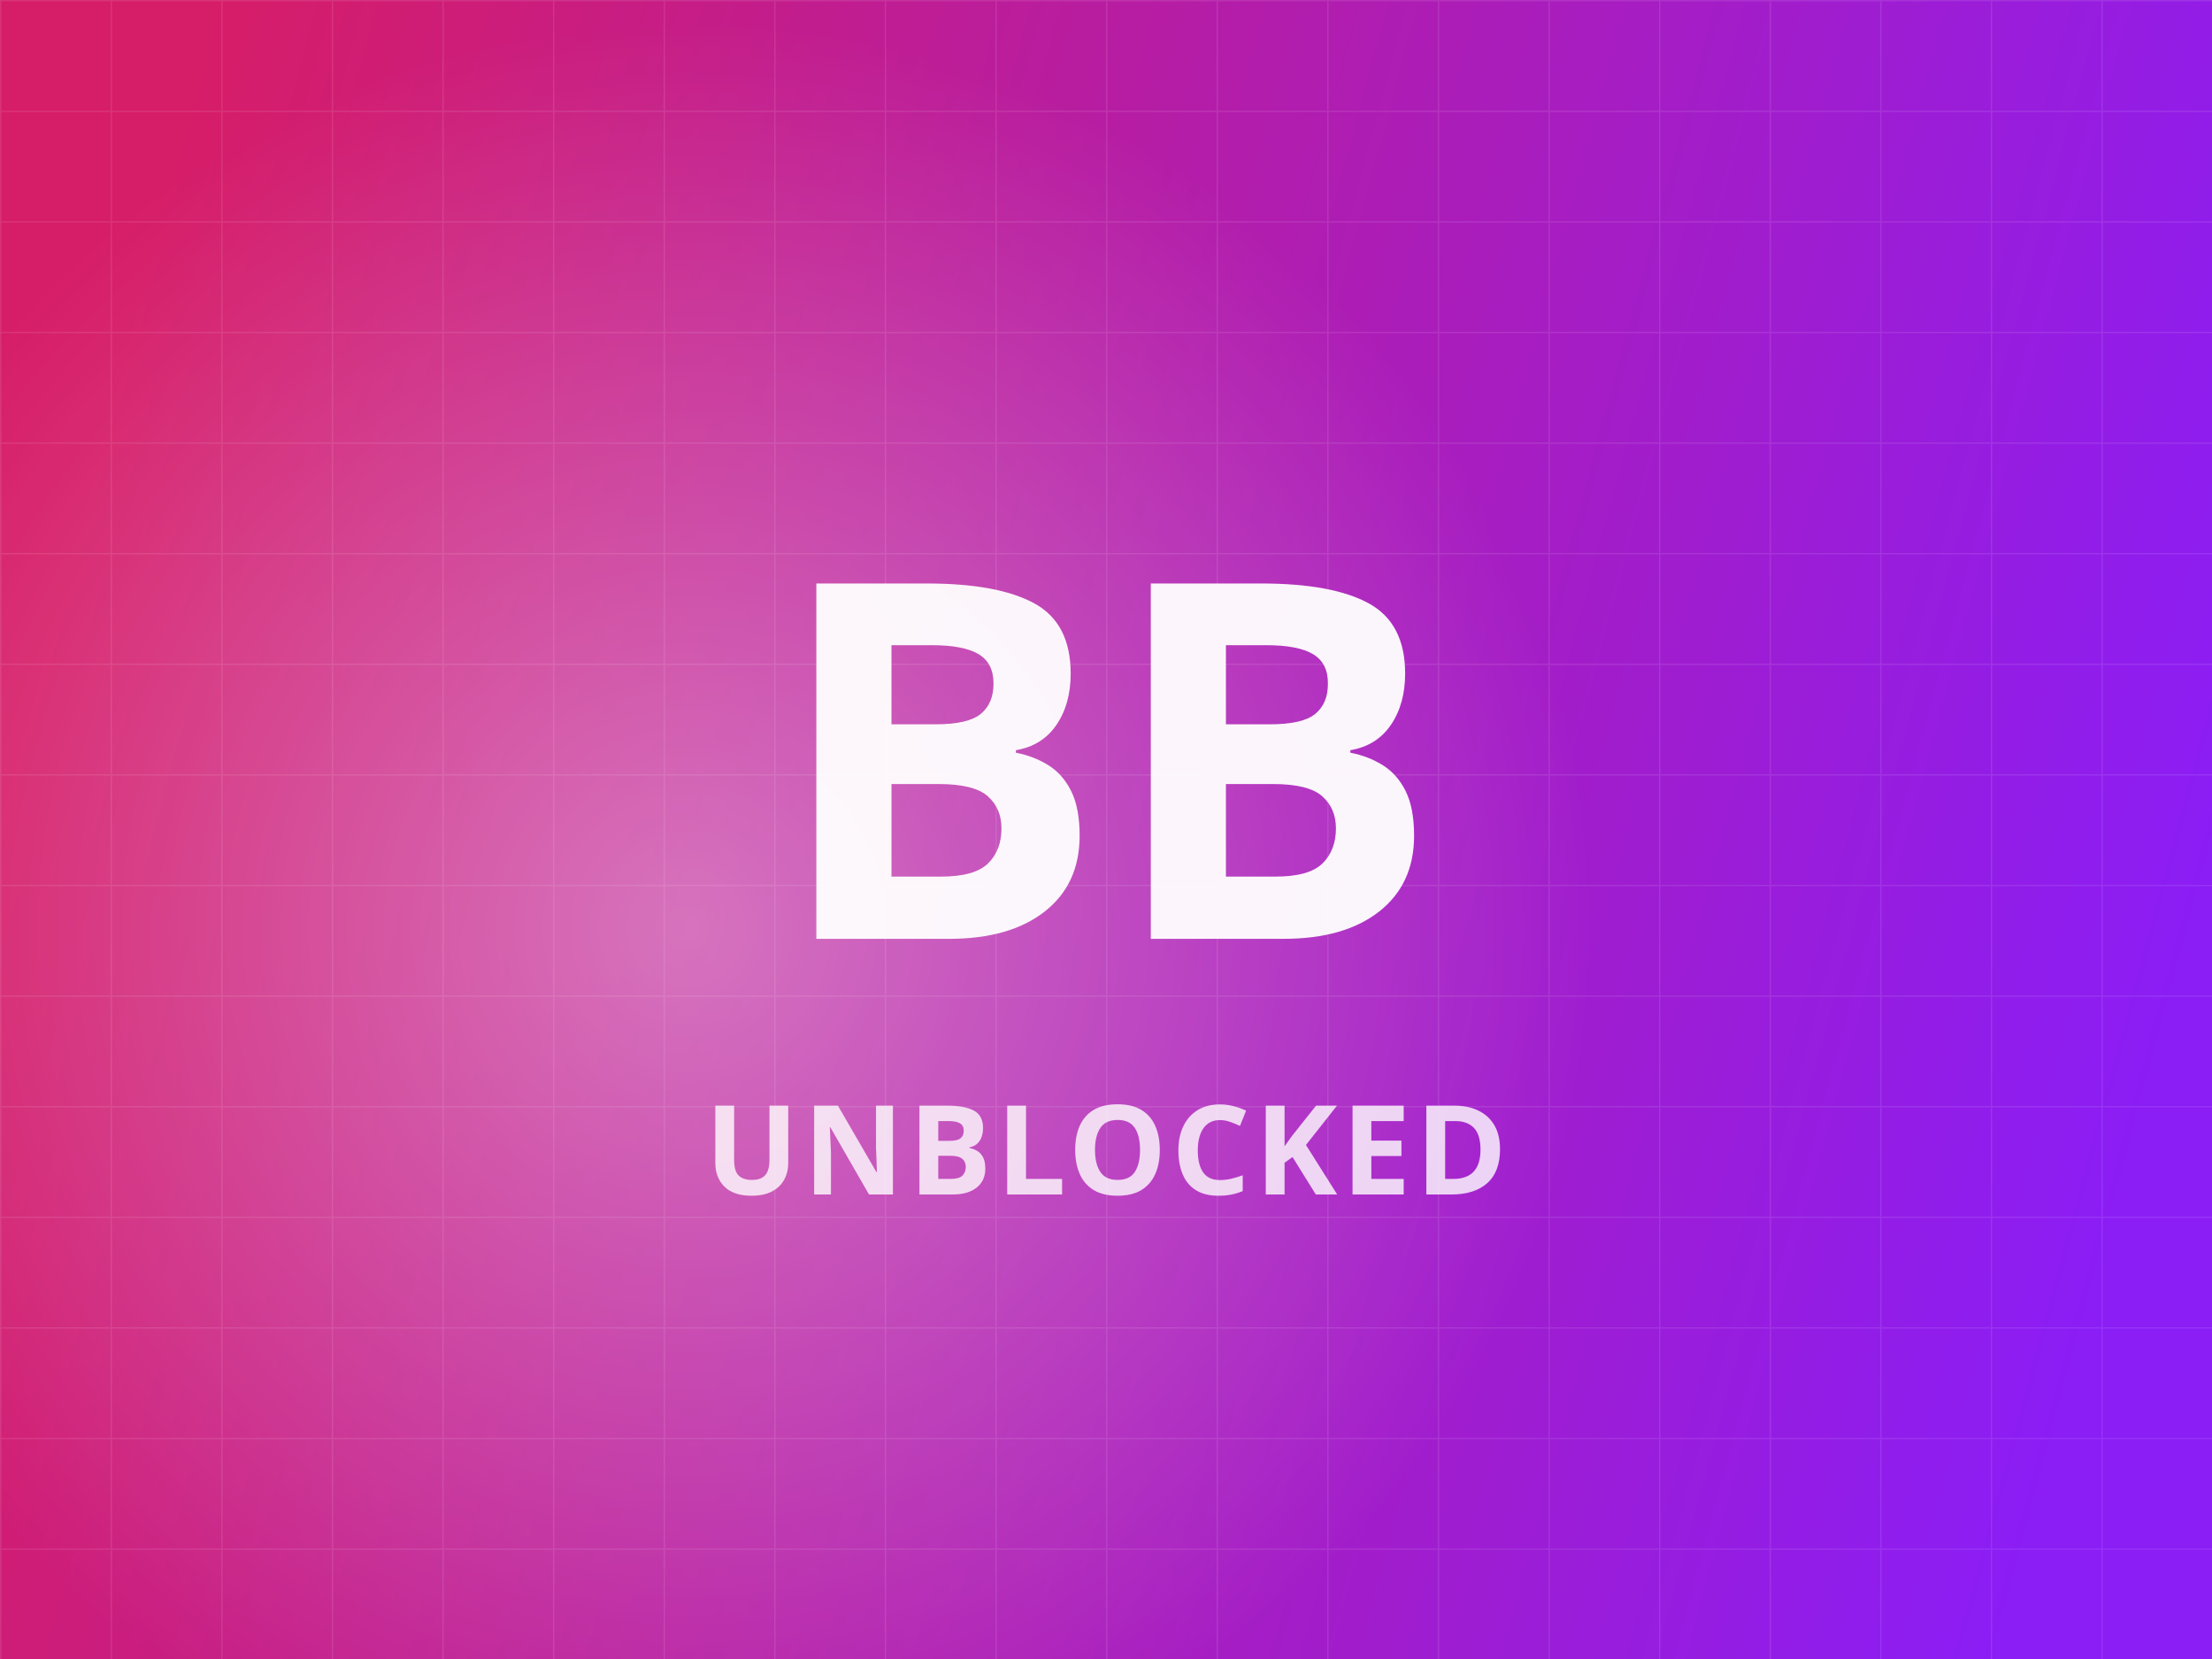
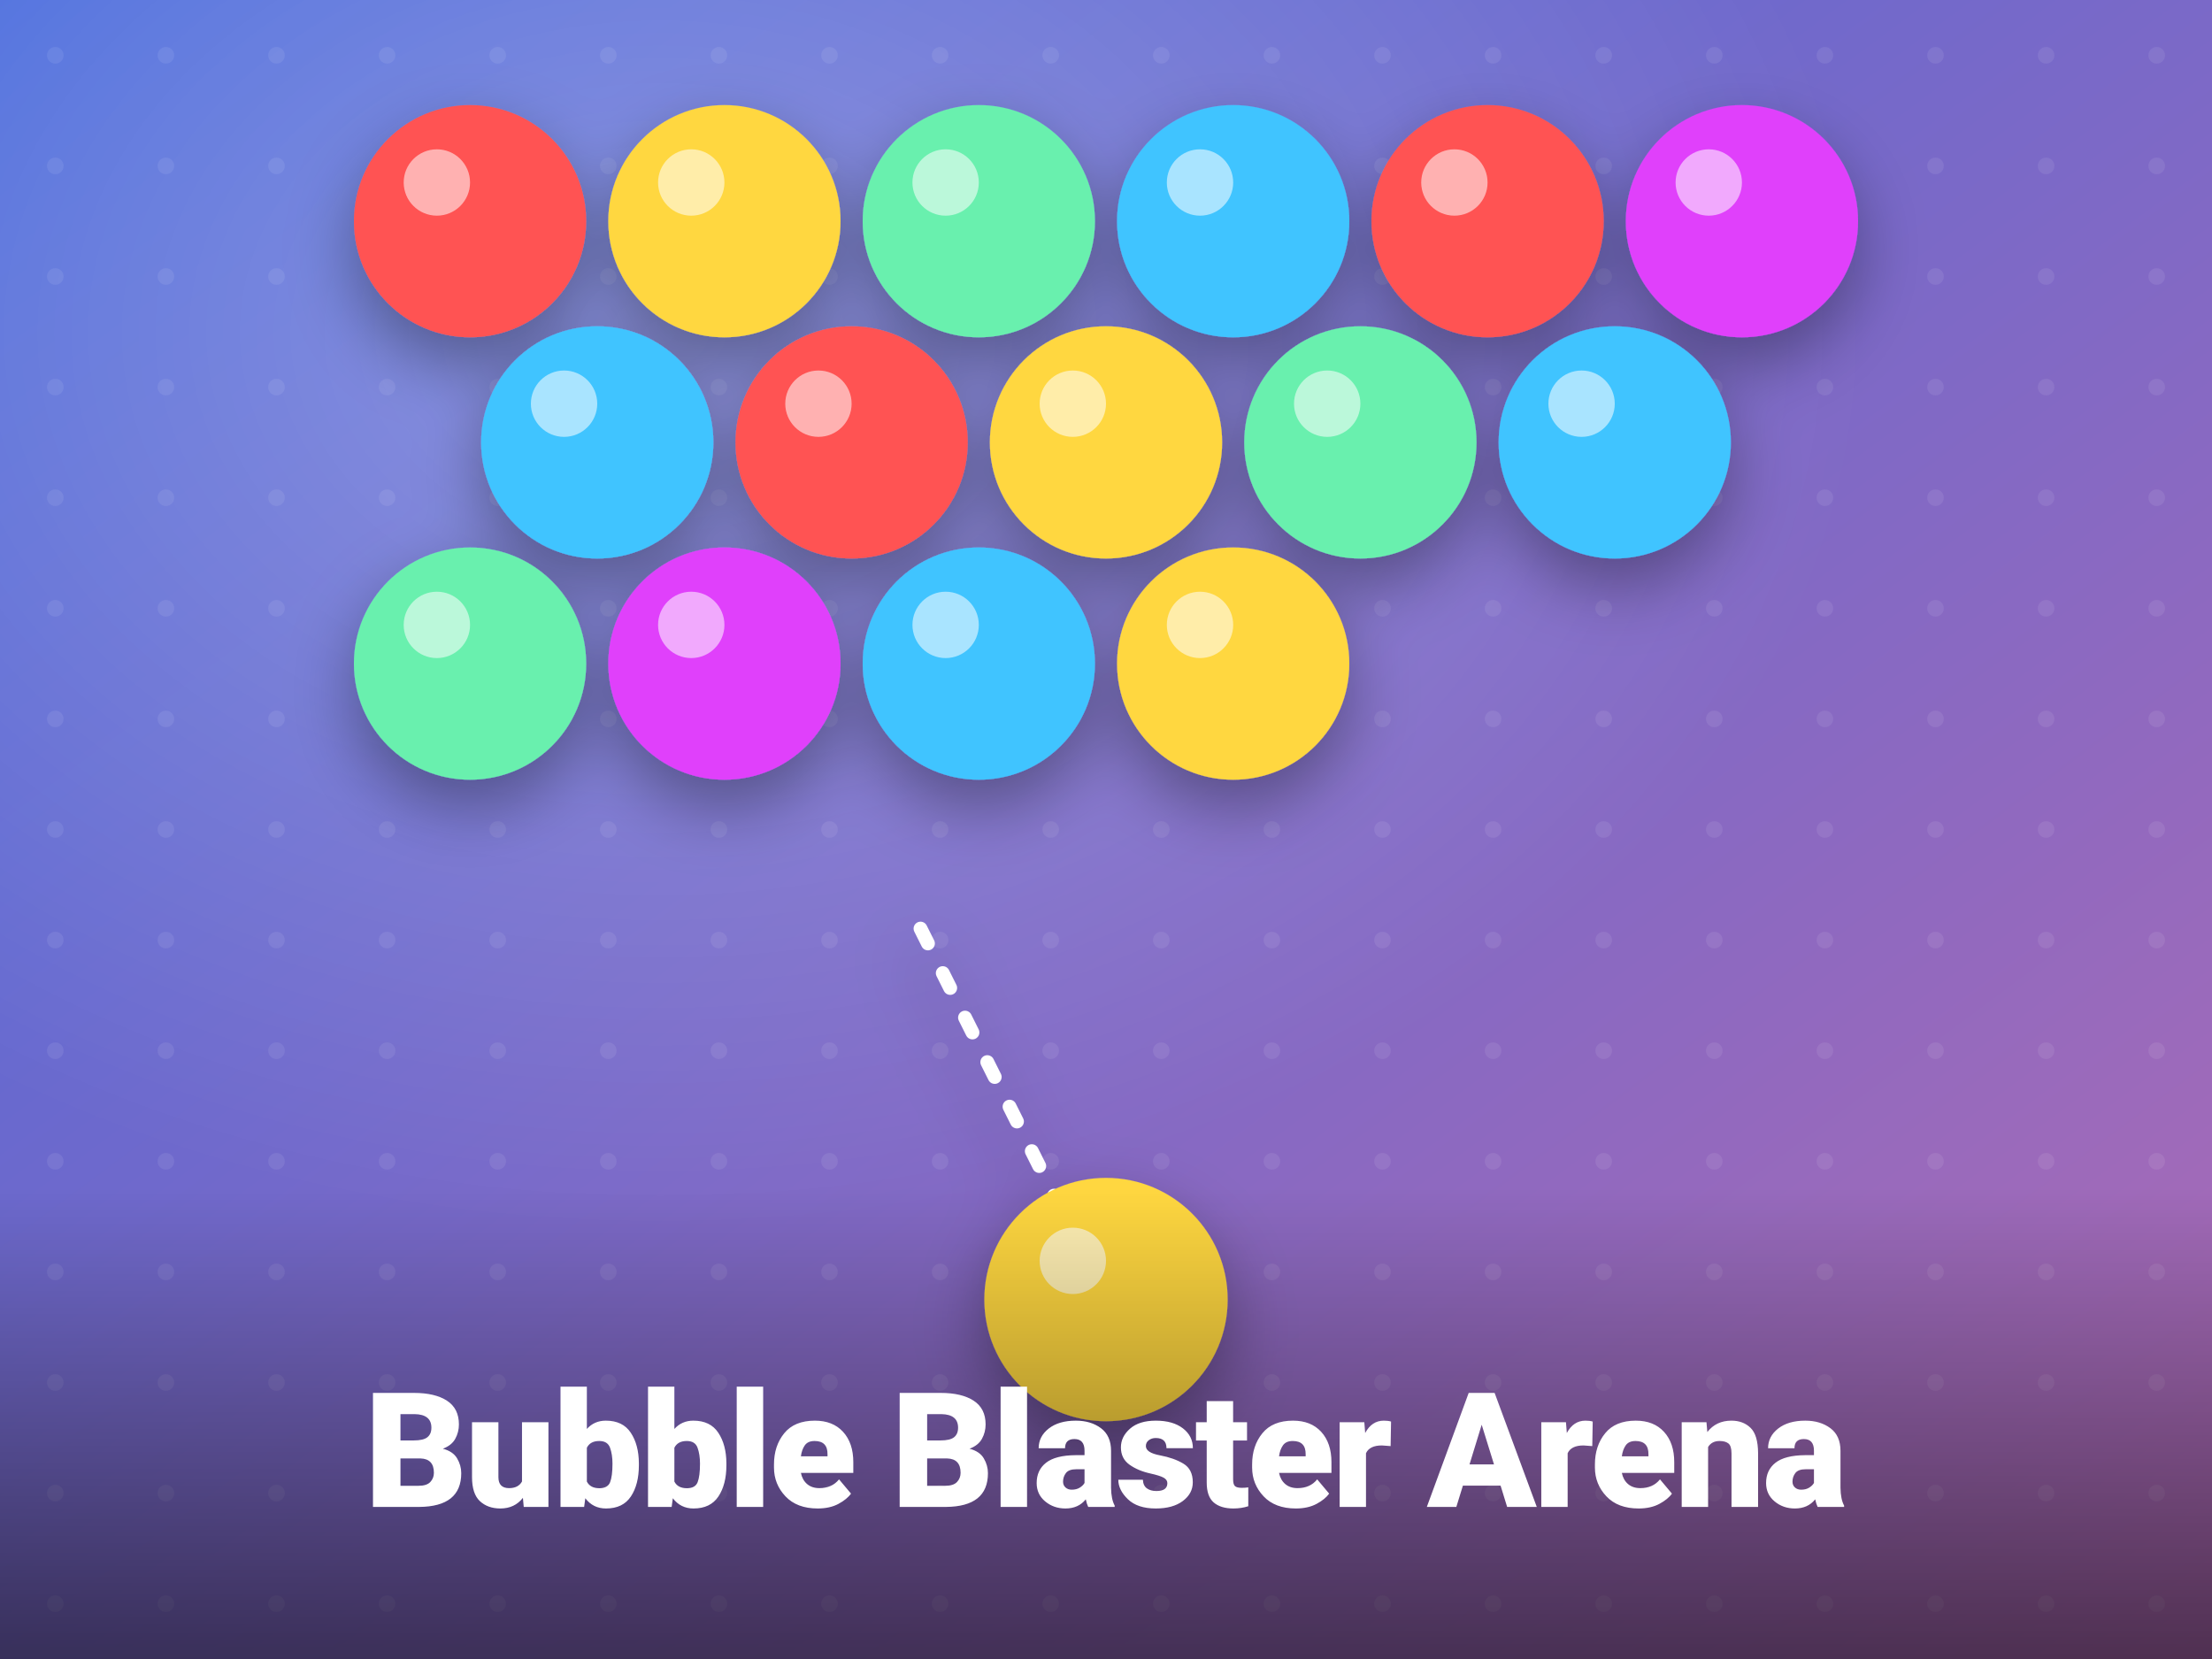
<svg xmlns="http://www.w3.org/2000/svg" width="800" height="600" viewBox="0 0 800 600" role="img" aria-label="Bubble Blaster Arena">
  <defs>
-     <linearGradient id="g" gradientTransform="rotate(11 .5 .5)">
-       <stop offset="0%" stop-color="#d61d68" />
-       <stop offset="100%" stop-color="#8b1df5" />
+     <linearGradient id="bg" x1="0" y1="0" x2="1" y2="1">
+       <stop offset="0" stop-color="#4568dc" />
+       <stop offset="1" stop-color="#b06ab3" />
    </linearGradient>
-     <radialGradient id="glow">
-       <stop offset="0%" stop-color="#ffffff" stop-opacity=".38" />
-       <stop offset="100%" stop-color="#ffffff" stop-opacity="0" />
+     <radialGradient id="hl" cx=".3" cy=".2" r=".9">
+       <stop offset="0" stop-color="#fff" stop-opacity=".28" />
+       <stop offset=".6" stop-color="#fff" stop-opacity="0" />
    </radialGradient>
-     <pattern id="grid" width="40" height="40" patternUnits="userSpaceOnUse">
-       <path d="M40 0H0v40" fill="none" stroke="#ffffff" stroke-opacity=".10" stroke-width="1" />
-     </pattern>
+     <linearGradient id="fade" x1="0" y1="0" x2="0" y2="1">
+       <stop offset="0" stop-color="#000" stop-opacity="0" />
+       <stop offset="1" stop-color="#000" stop-opacity=".55" />
+     </linearGradient>
+     <filter id="sh" x="-20%" y="-20%" width="140%" height="140%">
+       <feDropShadow dx="0" dy="10" stdDeviation="12" flood-color="#000" flood-opacity=".35" />
+     </filter>
  </defs>
-   <rect width="800" height="600" fill="url(#g)" />
-   <rect width="800" height="600" fill="url(#grid)" />
-   <circle cx="248" cy="336" r="330" fill="url(#glow)" />
-   <text x="50%" y="46%" text-anchor="middle" dominant-baseline="middle" font-family="ui-sans-serif, system-ui, sans-serif" font-size="180" font-weight="800" fill="#ffffff" fill-opacity=".95">BB</text>
-   <text x="50%" y="72%" text-anchor="middle" font-family="ui-sans-serif, system-ui, sans-serif" font-size="45" font-weight="600" letter-spacing="1.5" fill="#ffffff" fill-opacity=".8">UNBLOCKED</text>
+   <rect width="800" height="600" fill="url(#bg)" />
+   <g fill="#fff" fill-opacity="0.08">
+     <circle cx="20" cy="20" r="3" />
+     <circle cx="20" cy="60" r="3" />
+     <circle cx="20" cy="100" r="3" />
+     <circle cx="20" cy="140" r="3" />
+     <circle cx="20" cy="180" r="3" />
+     <circle cx="20" cy="220" r="3" />
+     <circle cx="20" cy="260" r="3" />
+     <circle cx="20" cy="300" r="3" />
+     <circle cx="20" cy="340" r="3" />
+     <circle cx="20" cy="380" r="3" />
+     <circle cx="20" cy="420" r="3" />
+     <circle cx="20" cy="460" r="3" />
+     <circle cx="20" cy="500" r="3" />
+     <circle cx="20" cy="540" r="3" />
+     <circle cx="20" cy="580" r="3" />
+     <circle cx="60" cy="20" r="3" />
+     <circle cx="60" cy="60" r="3" />
+     <circle cx="60" cy="100" r="3" />
+     <circle cx="60" cy="140" r="3" />
+     <circle cx="60" cy="180" r="3" />
+     <circle cx="60" cy="220" r="3" />
+     <circle cx="60" cy="260" r="3" />
+     <circle cx="60" cy="300" r="3" />
+     <circle cx="60" cy="340" r="3" />
+     <circle cx="60" cy="380" r="3" />
+     <circle cx="60" cy="420" r="3" />
+     <circle cx="60" cy="460" r="3" />
+     <circle cx="60" cy="500" r="3" />
+     <circle cx="60" cy="540" r="3" />
+     <circle cx="60" cy="580" r="3" />
+     <circle cx="100" cy="20" r="3" />
+     <circle cx="100" cy="60" r="3" />
+     <circle cx="100" cy="100" r="3" />
+     <circle cx="100" cy="140" r="3" />
+     <circle cx="100" cy="180" r="3" />
+     <circle cx="100" cy="220" r="3" />
+     <circle cx="100" cy="260" r="3" />
+     <circle cx="100" cy="300" r="3" />
+     <circle cx="100" cy="340" r="3" />
+     <circle cx="100" cy="380" r="3" />
+     <circle cx="100" cy="420" r="3" />
+     <circle cx="100" cy="460" r="3" />
+     <circle cx="100" cy="500" r="3" />
+     <circle cx="100" cy="540" r="3" />
+     <circle cx="100" cy="580" r="3" />
+     <circle cx="140" cy="20" r="3" />
+     <circle cx="140" cy="60" r="3" />
+     <circle cx="140" cy="100" r="3" />
+     <circle cx="140" cy="140" r="3" />
+     <circle cx="140" cy="180" r="3" />
+     <circle cx="140" cy="220" r="3" />
+     <circle cx="140" cy="260" r="3" />
+     <circle cx="140" cy="300" r="3" />
+     <circle cx="140" cy="340" r="3" />
+     <circle cx="140" cy="380" r="3" />
+     <circle cx="140" cy="420" r="3" />
+     <circle cx="140" cy="460" r="3" />
+     <circle cx="140" cy="500" r="3" />
+     <circle cx="140" cy="540" r="3" />
+     <circle cx="140" cy="580" r="3" />
+     <circle cx="180" cy="20" r="3" />
+     <circle cx="180" cy="60" r="3" />
+     <circle cx="180" cy="100" r="3" />
+     <circle cx="180" cy="140" r="3" />
+     <circle cx="180" cy="180" r="3" />
+     <circle cx="180" cy="220" r="3" />
+     <circle cx="180" cy="260" r="3" />
+     <circle cx="180" cy="300" r="3" />
+     <circle cx="180" cy="340" r="3" />
+     <circle cx="180" cy="380" r="3" />
+     <circle cx="180" cy="420" r="3" />
+     <circle cx="180" cy="460" r="3" />
+     <circle cx="180" cy="500" r="3" />
+     <circle cx="180" cy="540" r="3" />
+     <circle cx="180" cy="580" r="3" />
+     <circle cx="220" cy="20" r="3" />
+     <circle cx="220" cy="60" r="3" />
+     <circle cx="220" cy="100" r="3" />
+     <circle cx="220" cy="140" r="3" />
+     <circle cx="220" cy="180" r="3" />
+     <circle cx="220" cy="220" r="3" />
+     <circle cx="220" cy="260" r="3" />
+     <circle cx="220" cy="300" r="3" />
+     <circle cx="220" cy="340" r="3" />
+     <circle cx="220" cy="380" r="3" />
+     <circle cx="220" cy="420" r="3" />
+     <circle cx="220" cy="460" r="3" />
+     <circle cx="220" cy="500" r="3" />
+     <circle cx="220" cy="540" r="3" />
+     <circle cx="220" cy="580" r="3" />
+     <circle cx="260" cy="20" r="3" />
+     <circle cx="260" cy="60" r="3" />
+     <circle cx="260" cy="100" r="3" />
+     <circle cx="260" cy="140" r="3" />
+     <circle cx="260" cy="180" r="3" />
+     <circle cx="260" cy="220" r="3" />
+     <circle cx="260" cy="260" r="3" />
+     <circle cx="260" cy="300" r="3" />
+     <circle cx="260" cy="340" r="3" />
+     <circle cx="260" cy="380" r="3" />
+     <circle cx="260" cy="420" r="3" />
+     <circle cx="260" cy="460" r="3" />
+     <circle cx="260" cy="500" r="3" />
+     <circle cx="260" cy="540" r="3" />
+     <circle cx="260" cy="580" r="3" />
+     <circle cx="300" cy="20" r="3" />
+     <circle cx="300" cy="60" r="3" />
+     <circle cx="300" cy="100" r="3" />
+     <circle cx="300" cy="140" r="3" />
+     <circle cx="300" cy="180" r="3" />
+     <circle cx="300" cy="220" r="3" />
+     <circle cx="300" cy="260" r="3" />
+     <circle cx="300" cy="300" r="3" />
+     <circle cx="300" cy="340" r="3" />
+     <circle cx="300" cy="380" r="3" />
+     <circle cx="300" cy="420" r="3" />
+     <circle cx="300" cy="460" r="3" />
+     <circle cx="300" cy="500" r="3" />
+     <circle cx="300" cy="540" r="3" />
+     <circle cx="300" cy="580" r="3" />
+     <circle cx="340" cy="20" r="3" />
+     <circle cx="340" cy="60" r="3" />
+     <circle cx="340" cy="100" r="3" />
+     <circle cx="340" cy="140" r="3" />
+     <circle cx="340" cy="180" r="3" />
+     <circle cx="340" cy="220" r="3" />
+     <circle cx="340" cy="260" r="3" />
+     <circle cx="340" cy="300" r="3" />
+     <circle cx="340" cy="340" r="3" />
+     <circle cx="340" cy="380" r="3" />
+     <circle cx="340" cy="420" r="3" />
+     <circle cx="340" cy="460" r="3" />
+     <circle cx="340" cy="500" r="3" />
+     <circle cx="340" cy="540" r="3" />
+     <circle cx="340" cy="580" r="3" />
+     <circle cx="380" cy="20" r="3" />
+     <circle cx="380" cy="60" r="3" />
+     <circle cx="380" cy="100" r="3" />
+     <circle cx="380" cy="140" r="3" />
+     <circle cx="380" cy="180" r="3" />
+     <circle cx="380" cy="220" r="3" />
+     <circle cx="380" cy="260" r="3" />
+     <circle cx="380" cy="300" r="3" />
+     <circle cx="380" cy="340" r="3" />
+     <circle cx="380" cy="380" r="3" />
+     <circle cx="380" cy="420" r="3" />
+     <circle cx="380" cy="460" r="3" />
+     <circle cx="380" cy="500" r="3" />
+     <circle cx="380" cy="540" r="3" />
+     <circle cx="380" cy="580" r="3" />
+     <circle cx="420" cy="20" r="3" />
+     <circle cx="420" cy="60" r="3" />
+     <circle cx="420" cy="100" r="3" />
+     <circle cx="420" cy="140" r="3" />
+     <circle cx="420" cy="180" r="3" />
+     <circle cx="420" cy="220" r="3" />
+     <circle cx="420" cy="260" r="3" />
+     <circle cx="420" cy="300" r="3" />
+     <circle cx="420" cy="340" r="3" />
+     <circle cx="420" cy="380" r="3" />
+     <circle cx="420" cy="420" r="3" />
+     <circle cx="420" cy="460" r="3" />
+     <circle cx="420" cy="500" r="3" />
+     <circle cx="420" cy="540" r="3" />
+     <circle cx="420" cy="580" r="3" />
+     <circle cx="460" cy="20" r="3" />
+     <circle cx="460" cy="60" r="3" />
+     <circle cx="460" cy="100" r="3" />
+     <circle cx="460" cy="140" r="3" />
+     <circle cx="460" cy="180" r="3" />
+     <circle cx="460" cy="220" r="3" />
+     <circle cx="460" cy="260" r="3" />
+     <circle cx="460" cy="300" r="3" />
+     <circle cx="460" cy="340" r="3" />
+     <circle cx="460" cy="380" r="3" />
+     <circle cx="460" cy="420" r="3" />
+     <circle cx="460" cy="460" r="3" />
+     <circle cx="460" cy="500" r="3" />
+     <circle cx="460" cy="540" r="3" />
+     <circle cx="460" cy="580" r="3" />
+     <circle cx="500" cy="20" r="3" />
+     <circle cx="500" cy="60" r="3" />
+     <circle cx="500" cy="100" r="3" />
+     <circle cx="500" cy="140" r="3" />
+     <circle cx="500" cy="180" r="3" />
+     <circle cx="500" cy="220" r="3" />
+     <circle cx="500" cy="260" r="3" />
+     <circle cx="500" cy="300" r="3" />
+     <circle cx="500" cy="340" r="3" />
+     <circle cx="500" cy="380" r="3" />
+     <circle cx="500" cy="420" r="3" />
+     <circle cx="500" cy="460" r="3" />
+     <circle cx="500" cy="500" r="3" />
+     <circle cx="500" cy="540" r="3" />
+     <circle cx="500" cy="580" r="3" />
+     <circle cx="540" cy="20" r="3" />
+     <circle cx="540" cy="60" r="3" />
+     <circle cx="540" cy="100" r="3" />
+     <circle cx="540" cy="140" r="3" />
+     <circle cx="540" cy="180" r="3" />
+     <circle cx="540" cy="220" r="3" />
+     <circle cx="540" cy="260" r="3" />
+     <circle cx="540" cy="300" r="3" />
+     <circle cx="540" cy="340" r="3" />
+     <circle cx="540" cy="380" r="3" />
+     <circle cx="540" cy="420" r="3" />
+     <circle cx="540" cy="460" r="3" />
+     <circle cx="540" cy="500" r="3" />
+     <circle cx="540" cy="540" r="3" />
+     <circle cx="540" cy="580" r="3" />
+     <circle cx="580" cy="20" r="3" />
+     <circle cx="580" cy="60" r="3" />
+     <circle cx="580" cy="100" r="3" />
+     <circle cx="580" cy="140" r="3" />
+     <circle cx="580" cy="180" r="3" />
+     <circle cx="580" cy="220" r="3" />
+     <circle cx="580" cy="260" r="3" />
+     <circle cx="580" cy="300" r="3" />
+     <circle cx="580" cy="340" r="3" />
+     <circle cx="580" cy="380" r="3" />
+     <circle cx="580" cy="420" r="3" />
+     <circle cx="580" cy="460" r="3" />
+     <circle cx="580" cy="500" r="3" />
+     <circle cx="580" cy="540" r="3" />
+     <circle cx="580" cy="580" r="3" />
+     <circle cx="620" cy="20" r="3" />
+     <circle cx="620" cy="60" r="3" />
+     <circle cx="620" cy="100" r="3" />
+     <circle cx="620" cy="140" r="3" />
+     <circle cx="620" cy="180" r="3" />
+     <circle cx="620" cy="220" r="3" />
+     <circle cx="620" cy="260" r="3" />
+     <circle cx="620" cy="300" r="3" />
+     <circle cx="620" cy="340" r="3" />
+     <circle cx="620" cy="380" r="3" />
+     <circle cx="620" cy="420" r="3" />
+     <circle cx="620" cy="460" r="3" />
+     <circle cx="620" cy="500" r="3" />
+     <circle cx="620" cy="540" r="3" />
+     <circle cx="620" cy="580" r="3" />
+     <circle cx="660" cy="20" r="3" />
+     <circle cx="660" cy="60" r="3" />
+     <circle cx="660" cy="100" r="3" />
+     <circle cx="660" cy="140" r="3" />
+     <circle cx="660" cy="180" r="3" />
+     <circle cx="660" cy="220" r="3" />
+     <circle cx="660" cy="260" r="3" />
+     <circle cx="660" cy="300" r="3" />
+     <circle cx="660" cy="340" r="3" />
+     <circle cx="660" cy="380" r="3" />
+     <circle cx="660" cy="420" r="3" />
+     <circle cx="660" cy="460" r="3" />
+     <circle cx="660" cy="500" r="3" />
+     <circle cx="660" cy="540" r="3" />
+     <circle cx="660" cy="580" r="3" />
+     <circle cx="700" cy="20" r="3" />
+     <circle cx="700" cy="60" r="3" />
+     <circle cx="700" cy="100" r="3" />
+     <circle cx="700" cy="140" r="3" />
+     <circle cx="700" cy="180" r="3" />
+     <circle cx="700" cy="220" r="3" />
+     <circle cx="700" cy="260" r="3" />
+     <circle cx="700" cy="300" r="3" />
+     <circle cx="700" cy="340" r="3" />
+     <circle cx="700" cy="380" r="3" />
+     <circle cx="700" cy="420" r="3" />
+     <circle cx="700" cy="460" r="3" />
+     <circle cx="700" cy="500" r="3" />
+     <circle cx="700" cy="540" r="3" />
+     <circle cx="700" cy="580" r="3" />
+     <circle cx="740" cy="20" r="3" />
+     <circle cx="740" cy="60" r="3" />
+     <circle cx="740" cy="100" r="3" />
+     <circle cx="740" cy="140" r="3" />
+     <circle cx="740" cy="180" r="3" />
+     <circle cx="740" cy="220" r="3" />
+     <circle cx="740" cy="260" r="3" />
+     <circle cx="740" cy="300" r="3" />
+     <circle cx="740" cy="340" r="3" />
+     <circle cx="740" cy="380" r="3" />
+     <circle cx="740" cy="420" r="3" />
+     <circle cx="740" cy="460" r="3" />
+     <circle cx="740" cy="500" r="3" />
+     <circle cx="740" cy="540" r="3" />
+     <circle cx="740" cy="580" r="3" />
+     <circle cx="780" cy="20" r="3" />
+     <circle cx="780" cy="60" r="3" />
+     <circle cx="780" cy="100" r="3" />
+     <circle cx="780" cy="140" r="3" />
+     <circle cx="780" cy="180" r="3" />
+     <circle cx="780" cy="220" r="3" />
+     <circle cx="780" cy="260" r="3" />
+     <circle cx="780" cy="300" r="3" />
+     <circle cx="780" cy="340" r="3" />
+     <circle cx="780" cy="380" r="3" />
+     <circle cx="780" cy="420" r="3" />
+     <circle cx="780" cy="460" r="3" />
+     <circle cx="780" cy="500" r="3" />
+     <circle cx="780" cy="540" r="3" />
+     <circle cx="780" cy="580" r="3" />
+   </g>
+   <rect width="800" height="600" fill="url(#hl)" />
+   <g filter="url(#sh)">
+     <circle cx="170" cy="80" r="42" fill="#ff5252" />
+     <circle cx="158" cy="66" r="12" fill="#fff" opacity=".55" />
+     <circle cx="262" cy="80" r="42" fill="#ffd740" />
+     <circle cx="250" cy="66" r="12" fill="#fff" opacity=".55" />
+     <circle cx="354" cy="80" r="42" fill="#69f0ae" />
+     <circle cx="342" cy="66" r="12" fill="#fff" opacity=".55" />
+     <circle cx="446" cy="80" r="42" fill="#40c4ff" />
+     <circle cx="434" cy="66" r="12" fill="#fff" opacity=".55" />
+     <circle cx="538" cy="80" r="42" fill="#ff5252" />
+     <circle cx="526" cy="66" r="12" fill="#fff" opacity=".55" />
+     <circle cx="630" cy="80" r="42" fill="#e040fb" />
+     <circle cx="618" cy="66" r="12" fill="#fff" opacity=".55" />
+     <circle cx="216" cy="160" r="42" fill="#40c4ff" />
+     <circle cx="204" cy="146" r="12" fill="#fff" opacity=".55" />
+     <circle cx="308" cy="160" r="42" fill="#ff5252" />
+     <circle cx="296" cy="146" r="12" fill="#fff" opacity=".55" />
+     <circle cx="400" cy="160" r="42" fill="#ffd740" />
+     <circle cx="388" cy="146" r="12" fill="#fff" opacity=".55" />
+     <circle cx="492" cy="160" r="42" fill="#69f0ae" />
+     <circle cx="480" cy="146" r="12" fill="#fff" opacity=".55" />
+     <circle cx="584" cy="160" r="42" fill="#40c4ff" />
+     <circle cx="572" cy="146" r="12" fill="#fff" opacity=".55" />
+     <circle cx="170" cy="240" r="42" fill="#69f0ae" />
+     <circle cx="158" cy="226" r="12" fill="#fff" opacity=".55" />
+     <circle cx="262" cy="240" r="42" fill="#e040fb" />
+     <circle cx="250" cy="226" r="12" fill="#fff" opacity=".55" />
+     <circle cx="354" cy="240" r="42" fill="#40c4ff" />
+     <circle cx="342" cy="226" r="12" fill="#fff" opacity=".55" />
+     <circle cx="446" cy="240" r="42" fill="#ffd740" />
+     <circle cx="434" cy="226" r="12" fill="#fff" opacity=".55" />
+     <path d="M400 470 L330 330" stroke="#fff" stroke-width="5" stroke-dasharray="6 12" stroke-linecap="round" />
+     <circle cx="400" cy="470" r="44" fill="#ffd740" />
+     <circle cx="388" cy="456" r="12" fill="#fff" opacity=".6" />
+   </g>
+   <rect y="430" width="800" height="170" fill="url(#fade)" />
+   <text x="400" y="545" text-anchor="middle" font-family="ui-sans-serif,system-ui,-apple-system,Segoe UI,Roboto,sans-serif" font-size="58" font-weight="800" fill="#fff" letter-spacing="-1">Bubble Blaster Arena</text>
</svg>
